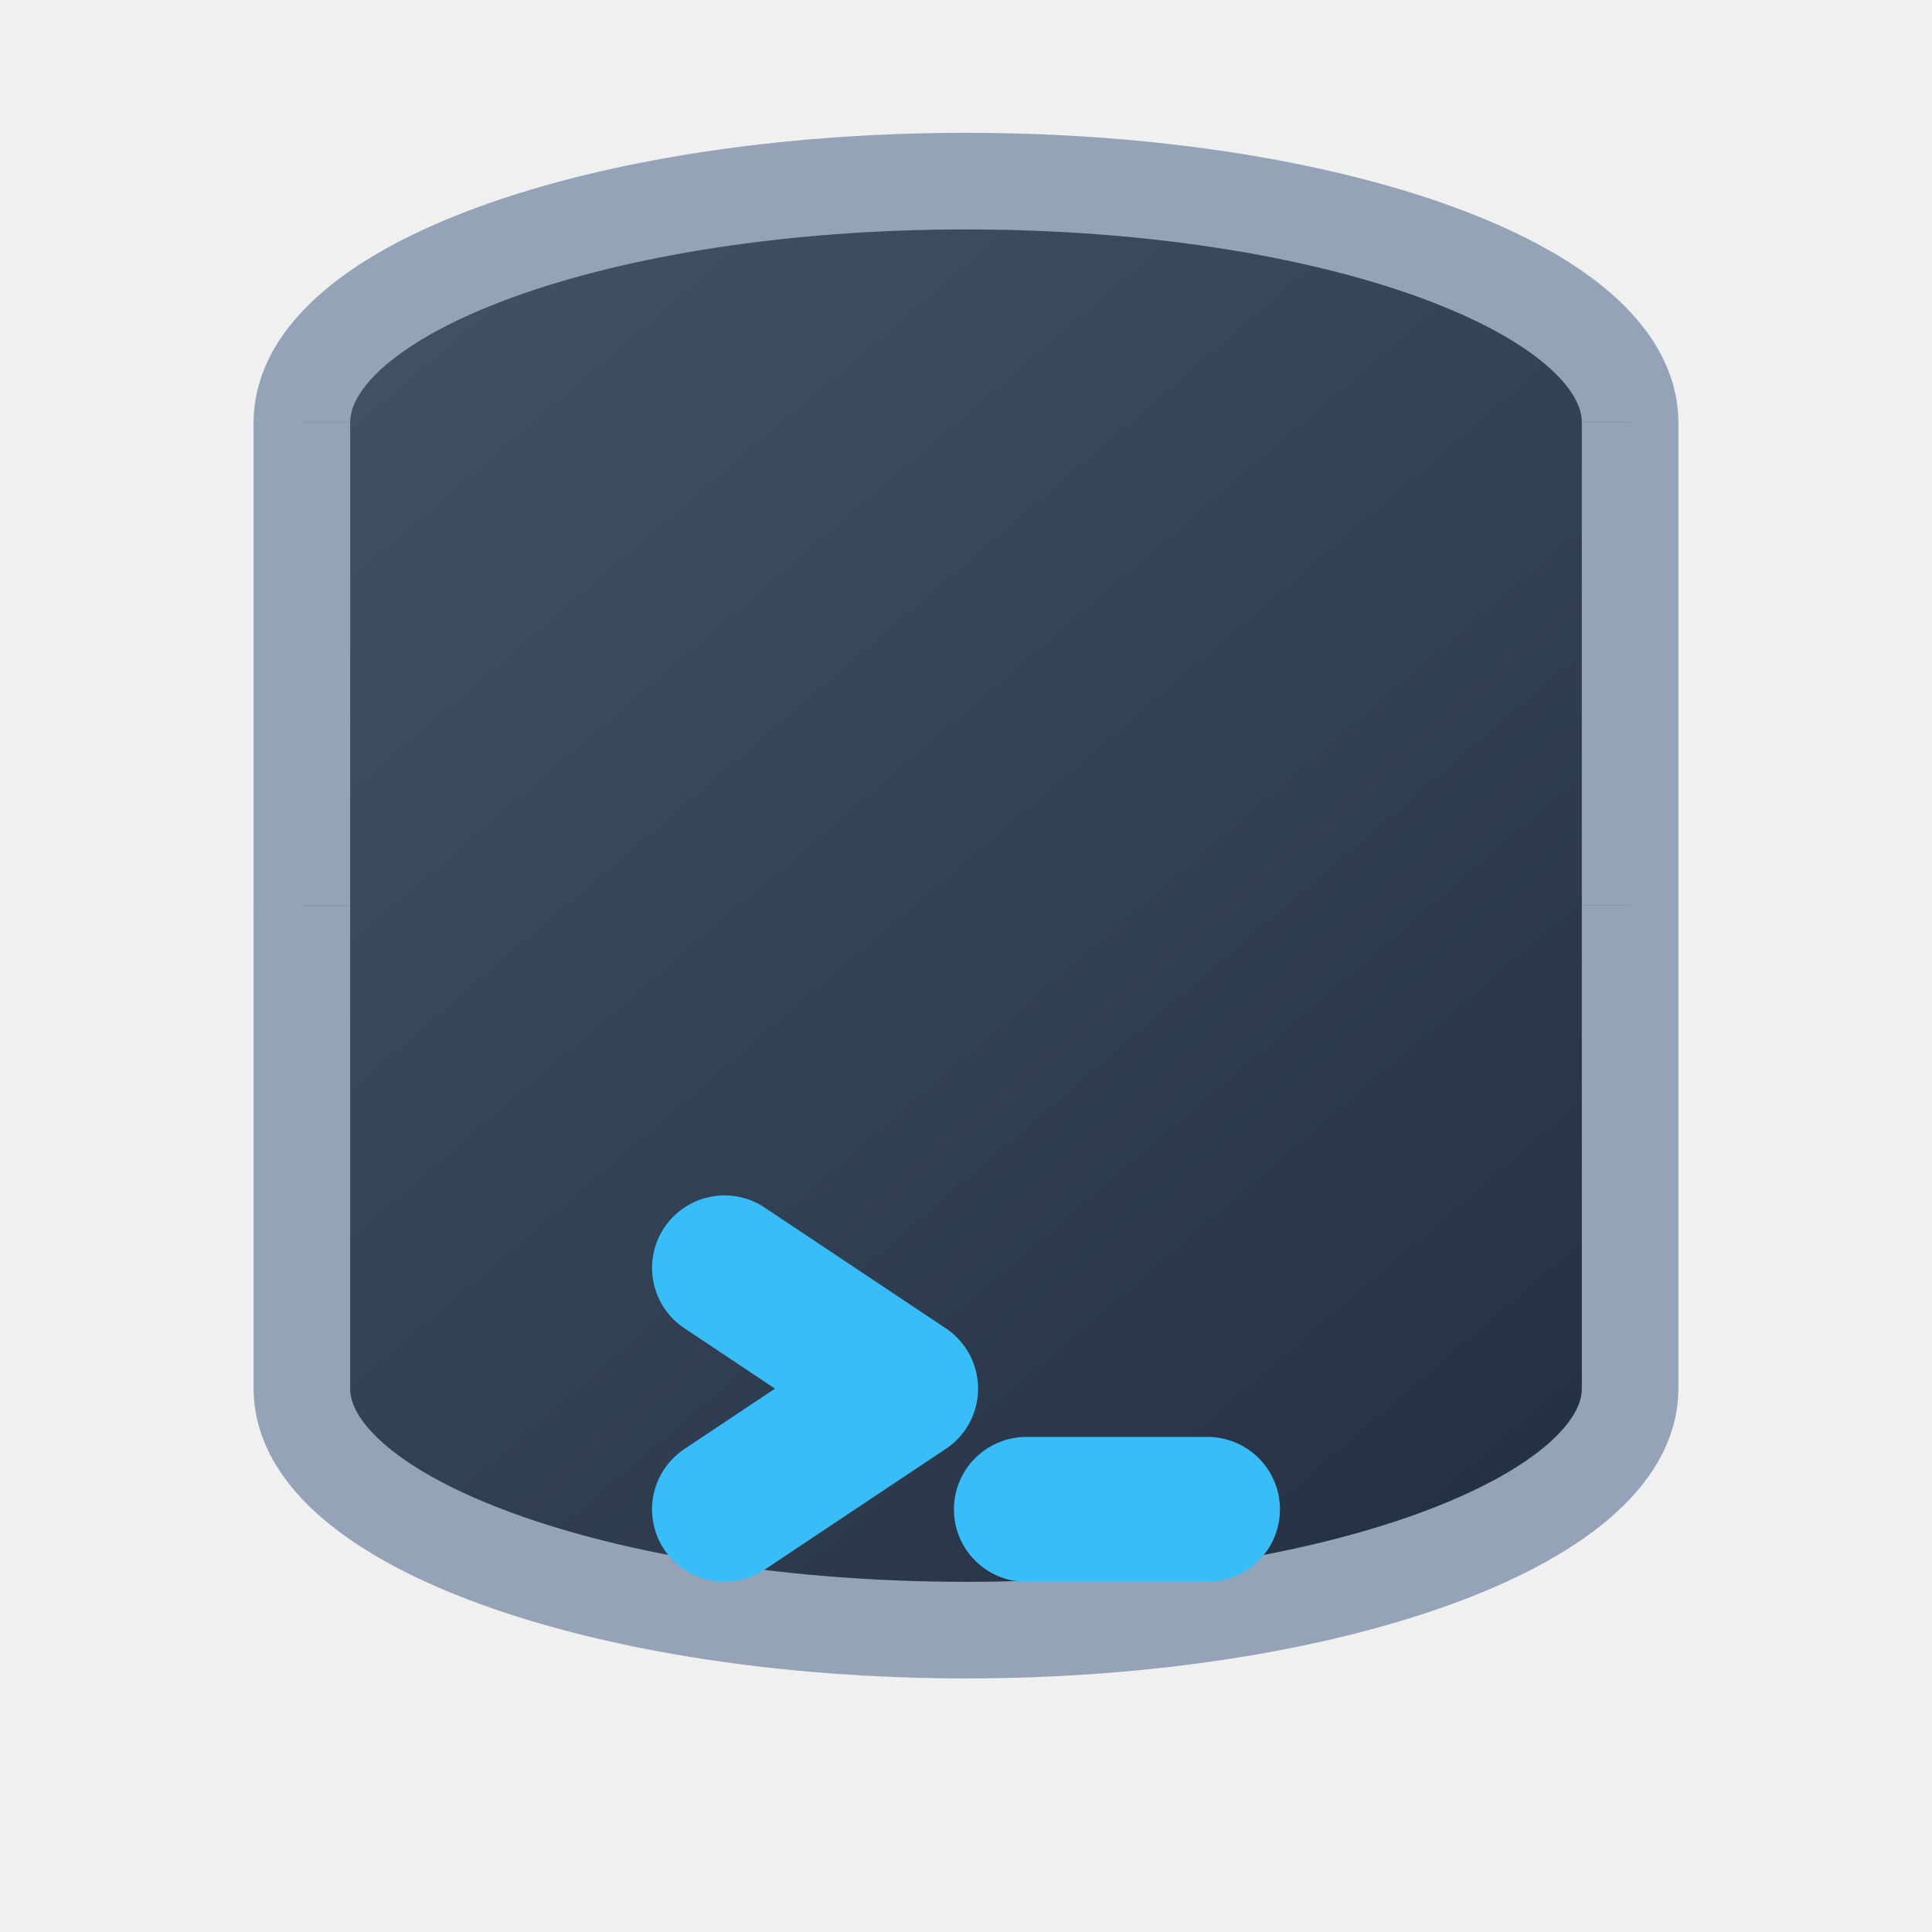
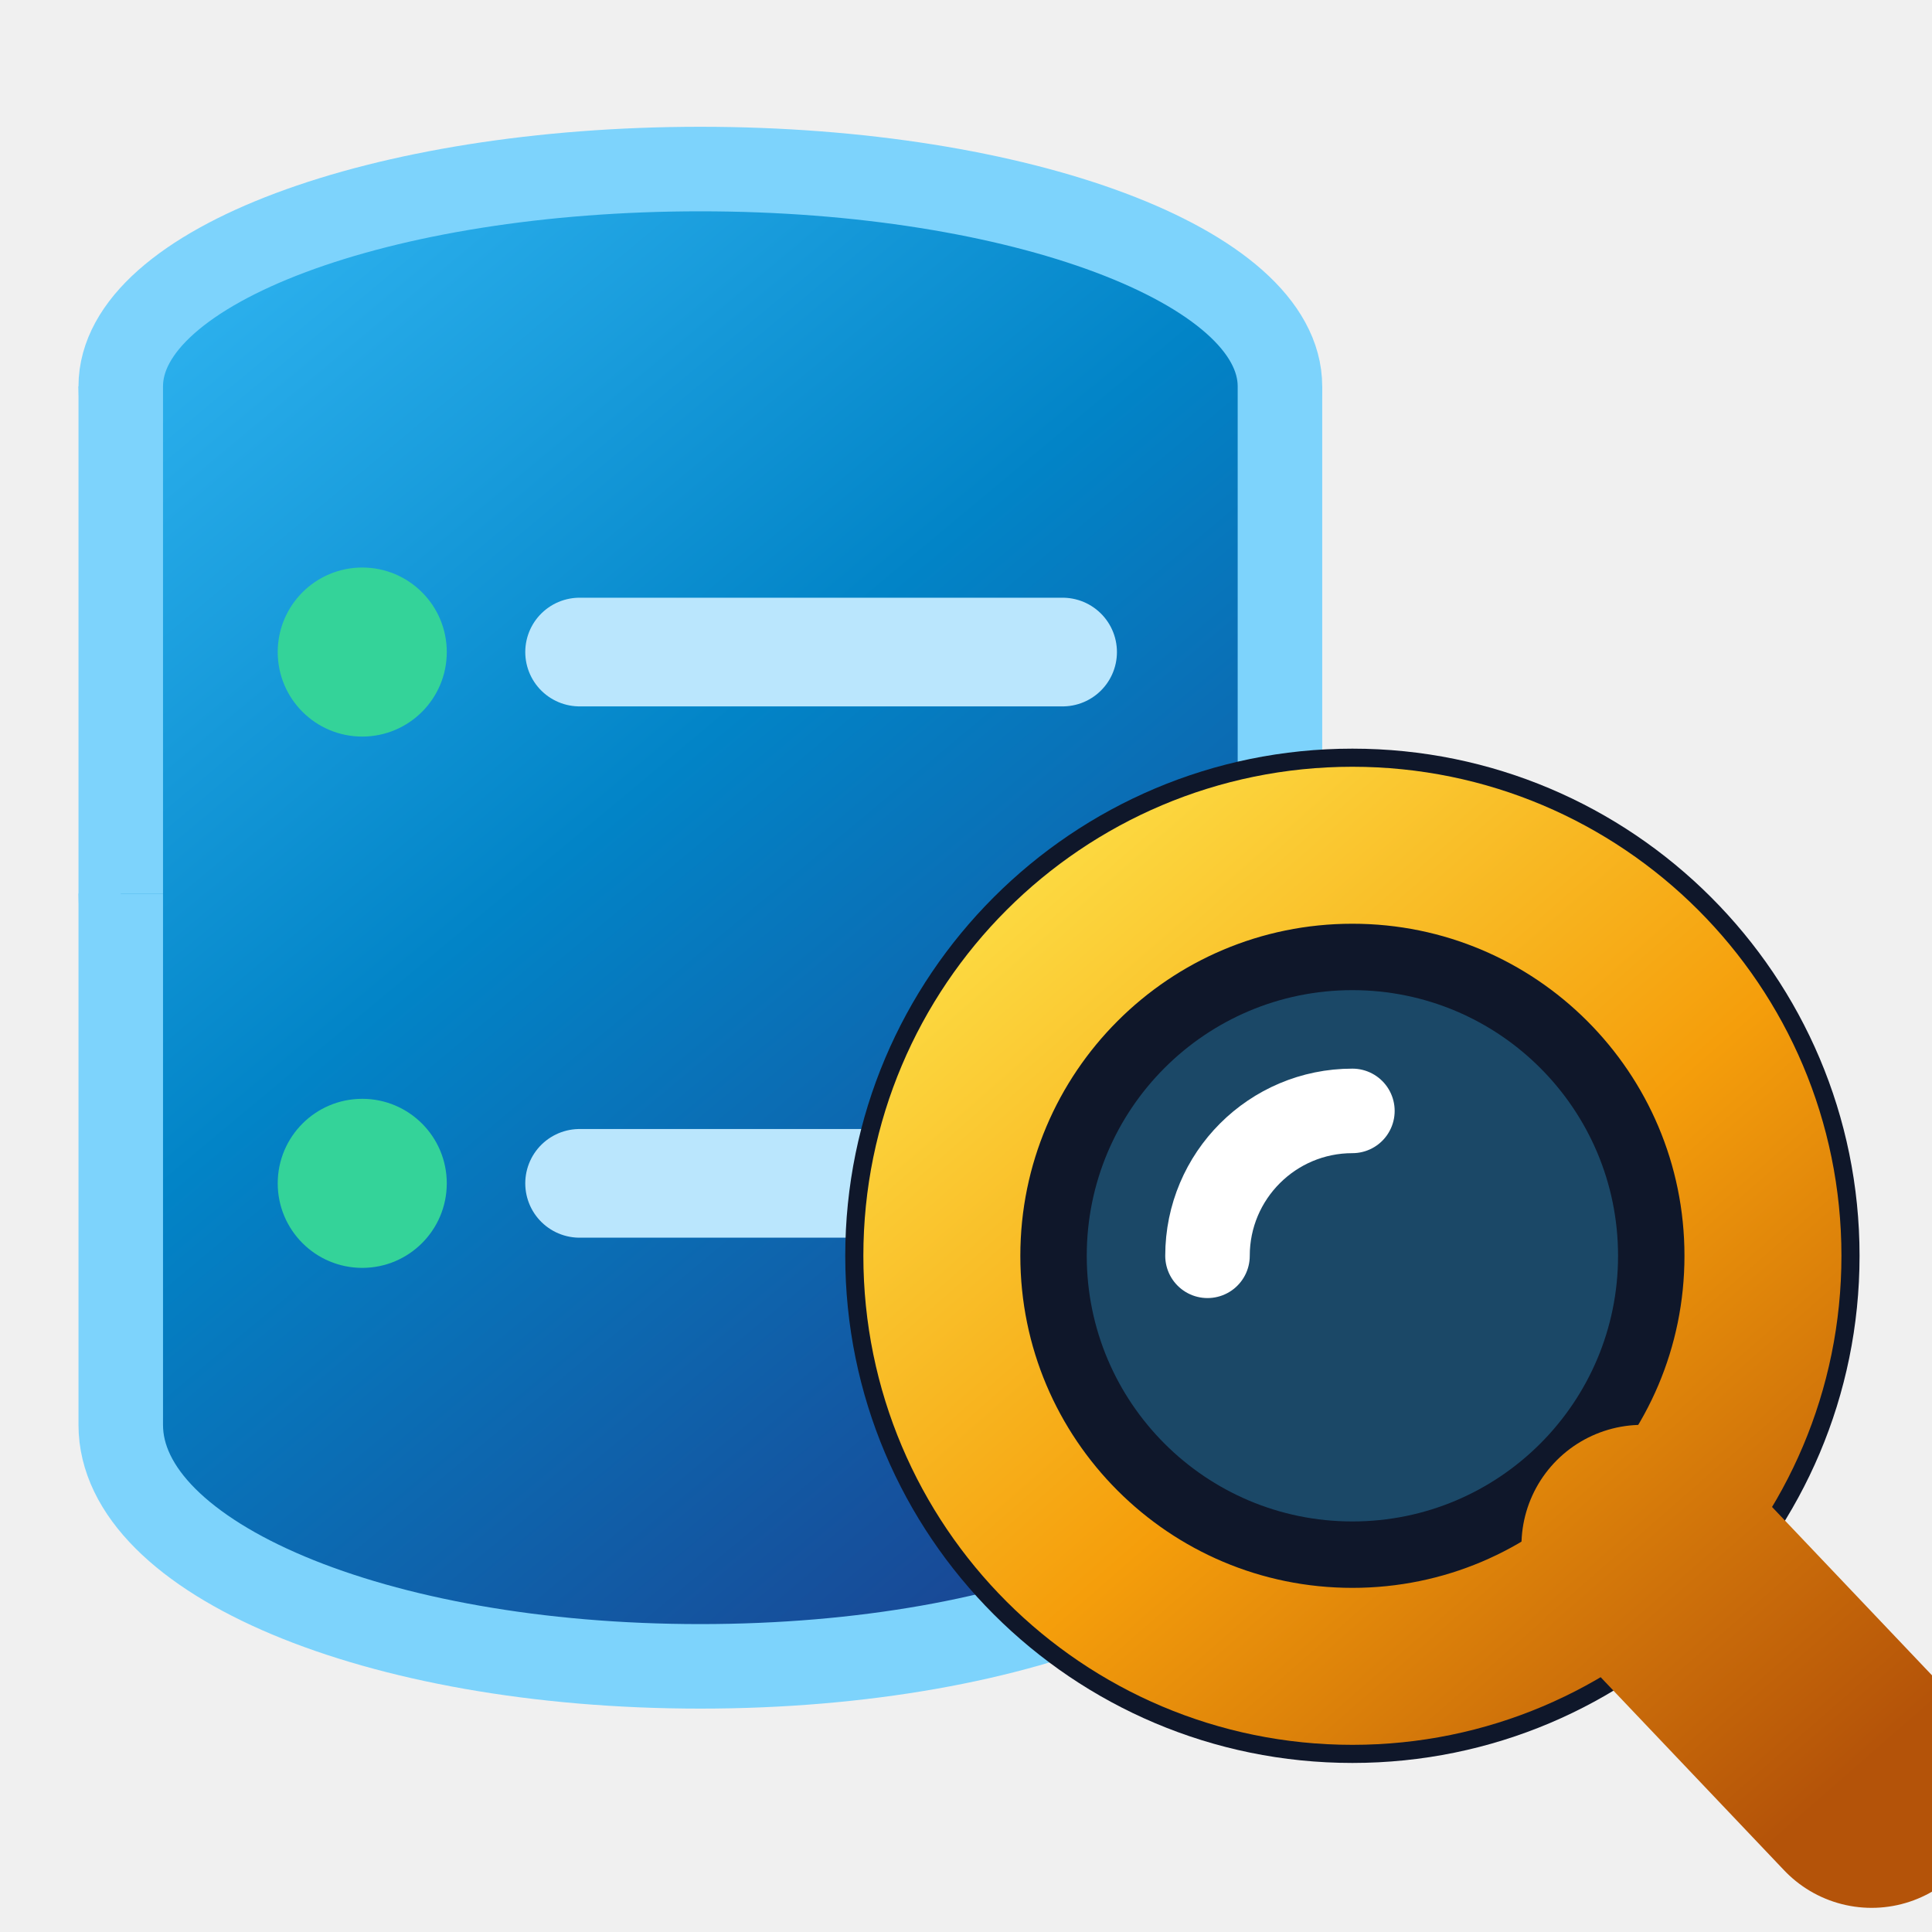
<svg xmlns="http://www.w3.org/2000/svg" width="16" height="16" viewBox="0 0 16 16" fill="none">
  <defs>
-     <linearGradient id="dbGrad" x1="2" y1="1" x2="14" y2="15" gradientUnits="userSpaceOnUse">
-       <stop offset="0%" stop-color="#475569" />
-       <stop offset="50%" stop-color="#334155" />
-       <stop offset="100%" stop-color="#1e293b" />
+     <linearGradient id="qdbBody" x1="1" y1="1" x2="11" y2="13" gradientUnits="userSpaceOnUse">
+       <stop offset="0%" stop-color="#38bdf8" />
+       <stop offset="45%" stop-color="#0284c7" />
+       <stop offset="100%" stop-color="#1e3a8a" />
+     </linearGradient>
+     <linearGradient id="qdbLens" x1="8" y1="7" x2="15" y2="15" gradientUnits="userSpaceOnUse">
+       <stop offset="0%" stop-color="#fde047" />
+       <stop offset="50%" stop-color="#f59e0b" />
+       <stop offset="100%" stop-color="#b45309" />
    </linearGradient>
  </defs>
-   <ellipse cx="8" cy="3.5" rx="5.5" ry="2.0" fill="url(#dbGrad)" stroke="#94a3b8" stroke-width="0.8" />
-   <path d="M2.5 3.5V7.5C2.5 8.6 5.0 9.5 8.0 9.5C11.0 9.5 13.5 8.6 13.5 7.5V3.5" fill="url(#dbGrad)" stroke="#94a3b8" stroke-width="0.8" />
-   <path d="M2.5 7.5V11.5C2.5 12.6 5.0 13.5 8.0 13.5C11.0 13.5 13.5 12.6 13.5 11.5V7.5" fill="url(#dbGrad)" stroke="#94a3b8" stroke-width="0.8" />
-   <path d="M6.0 10.5L7.5 11.5L6.0 12.5" stroke="#38bdf8" stroke-width="1.2" stroke-linecap="round" stroke-linejoin="round" />
-   <line x1="8.5" y1="12.5" x2="10.0" y2="12.5" stroke="#38bdf8" stroke-width="1.2" stroke-linecap="round" />
+   <ellipse cx="5.8" cy="3.2" rx="4.8" ry="1.8" fill="url(#qdbBody)" stroke="#7dd3fc" stroke-width="0.7" />
+   <path d="M1.0 3.2V7.4C1.0 8.5 3.1 9.4 5.8 9.4C8.5 9.4 10.6 8.5 10.6 7.4V3.2" fill="url(#qdbBody)" stroke="#7dd3fc" stroke-width="0.7" />
+   <path d="M1.0 7.4V11.8C1.0 12.9 3.1 13.8 5.8 13.8C8.5 13.8 10.6 12.9 10.6 11.8V7.4" fill="url(#qdbBody)" stroke="#7dd3fc" stroke-width="0.7" />
+   <circle cx="3.0" cy="5.4" r="0.7" fill="#34d399" />
+   <circle cx="3.0" cy="9.8" r="0.7" fill="#34d399" />
+   <line x1="4.8" y1="5.4" x2="8.8" y2="5.4" stroke="#bae6fd" stroke-width="0.9" stroke-linecap="round" />
+   <line x1="4.8" y1="9.8" x2="7.8" y2="9.8" stroke="#bae6fd" stroke-width="0.9" stroke-linecap="round" />
+   <circle cx="11.2" cy="10.4" r="4.2" fill="#0f172a" />
+   <circle cx="11.2" cy="10.4" r="3.4" fill="#0f172a" stroke="url(#qdbLens)" stroke-width="1.3" />
+   <circle cx="11.2" cy="10.4" r="2.2" fill="#38bdf8" fill-opacity="0.3" />
+   <path d="M10.0 10.4A1.2 1.2 0 0 1 11.2 9.2" stroke="#ffffff" stroke-width="0.7" stroke-linecap="round" />
+   <line x1="13.6" y1="12.8" x2="15.5" y2="14.8" stroke="url(#qdbLens)" stroke-width="2.0" stroke-linecap="round" />
</svg>
